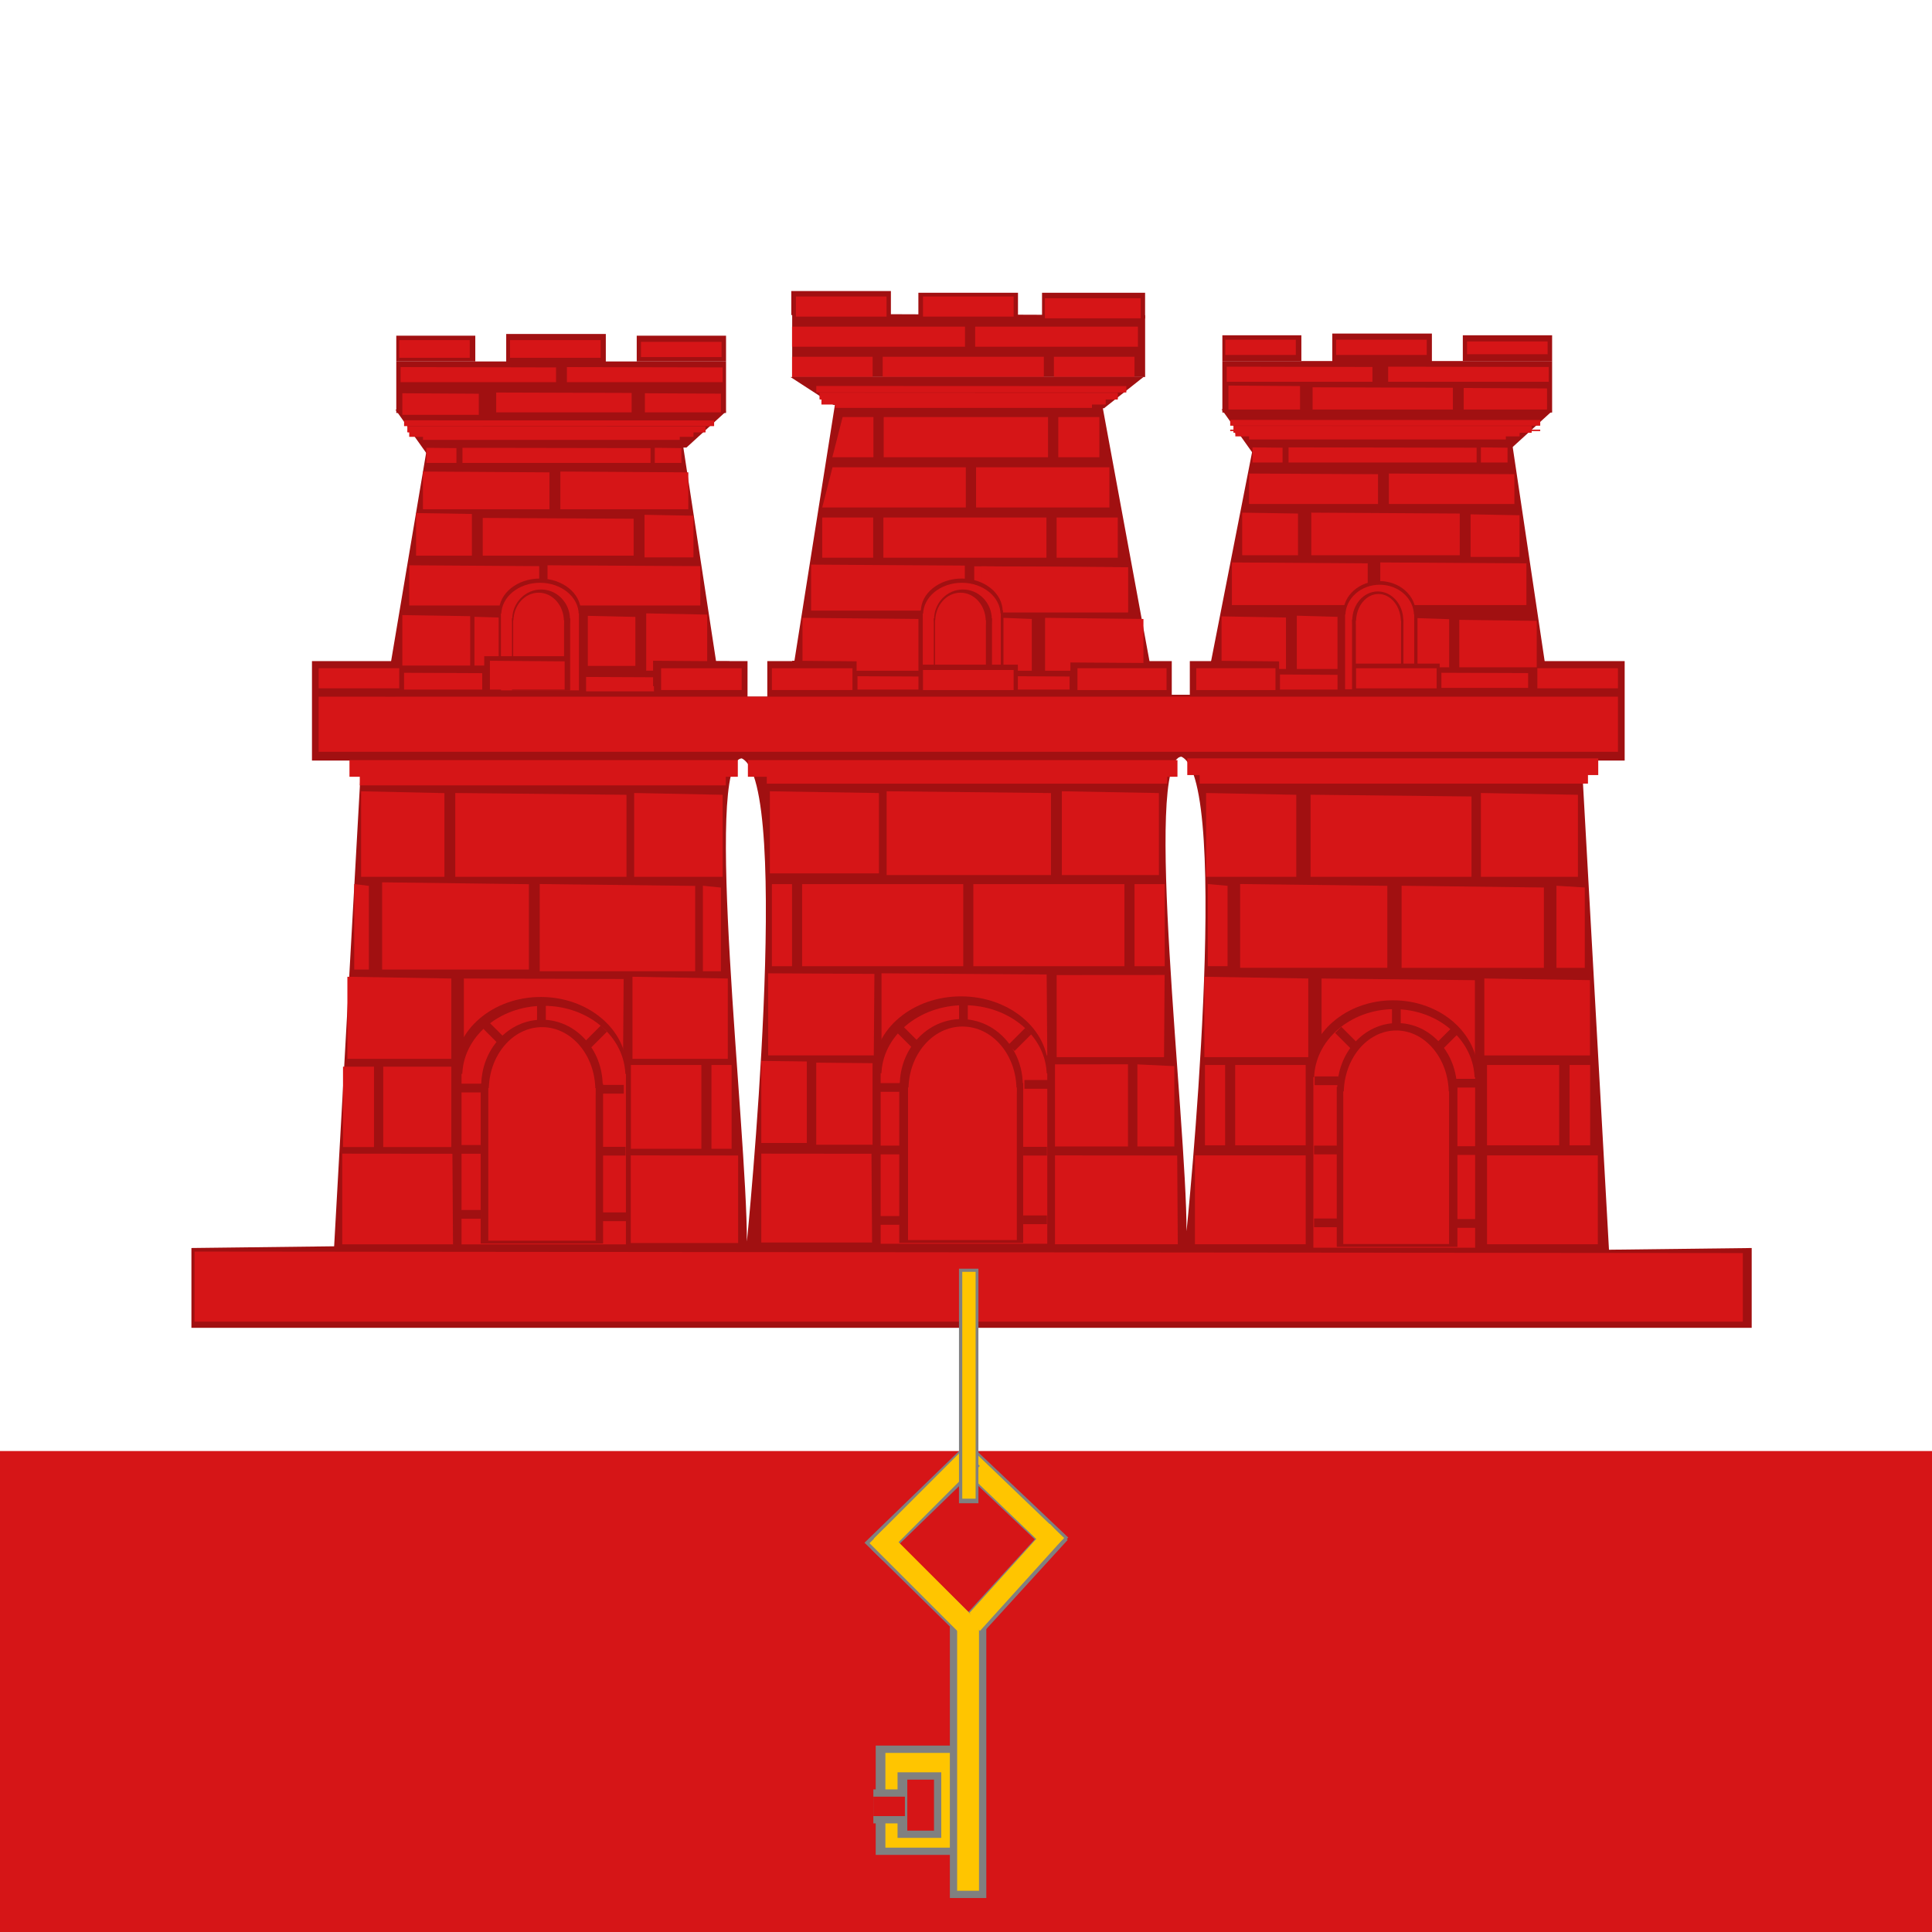
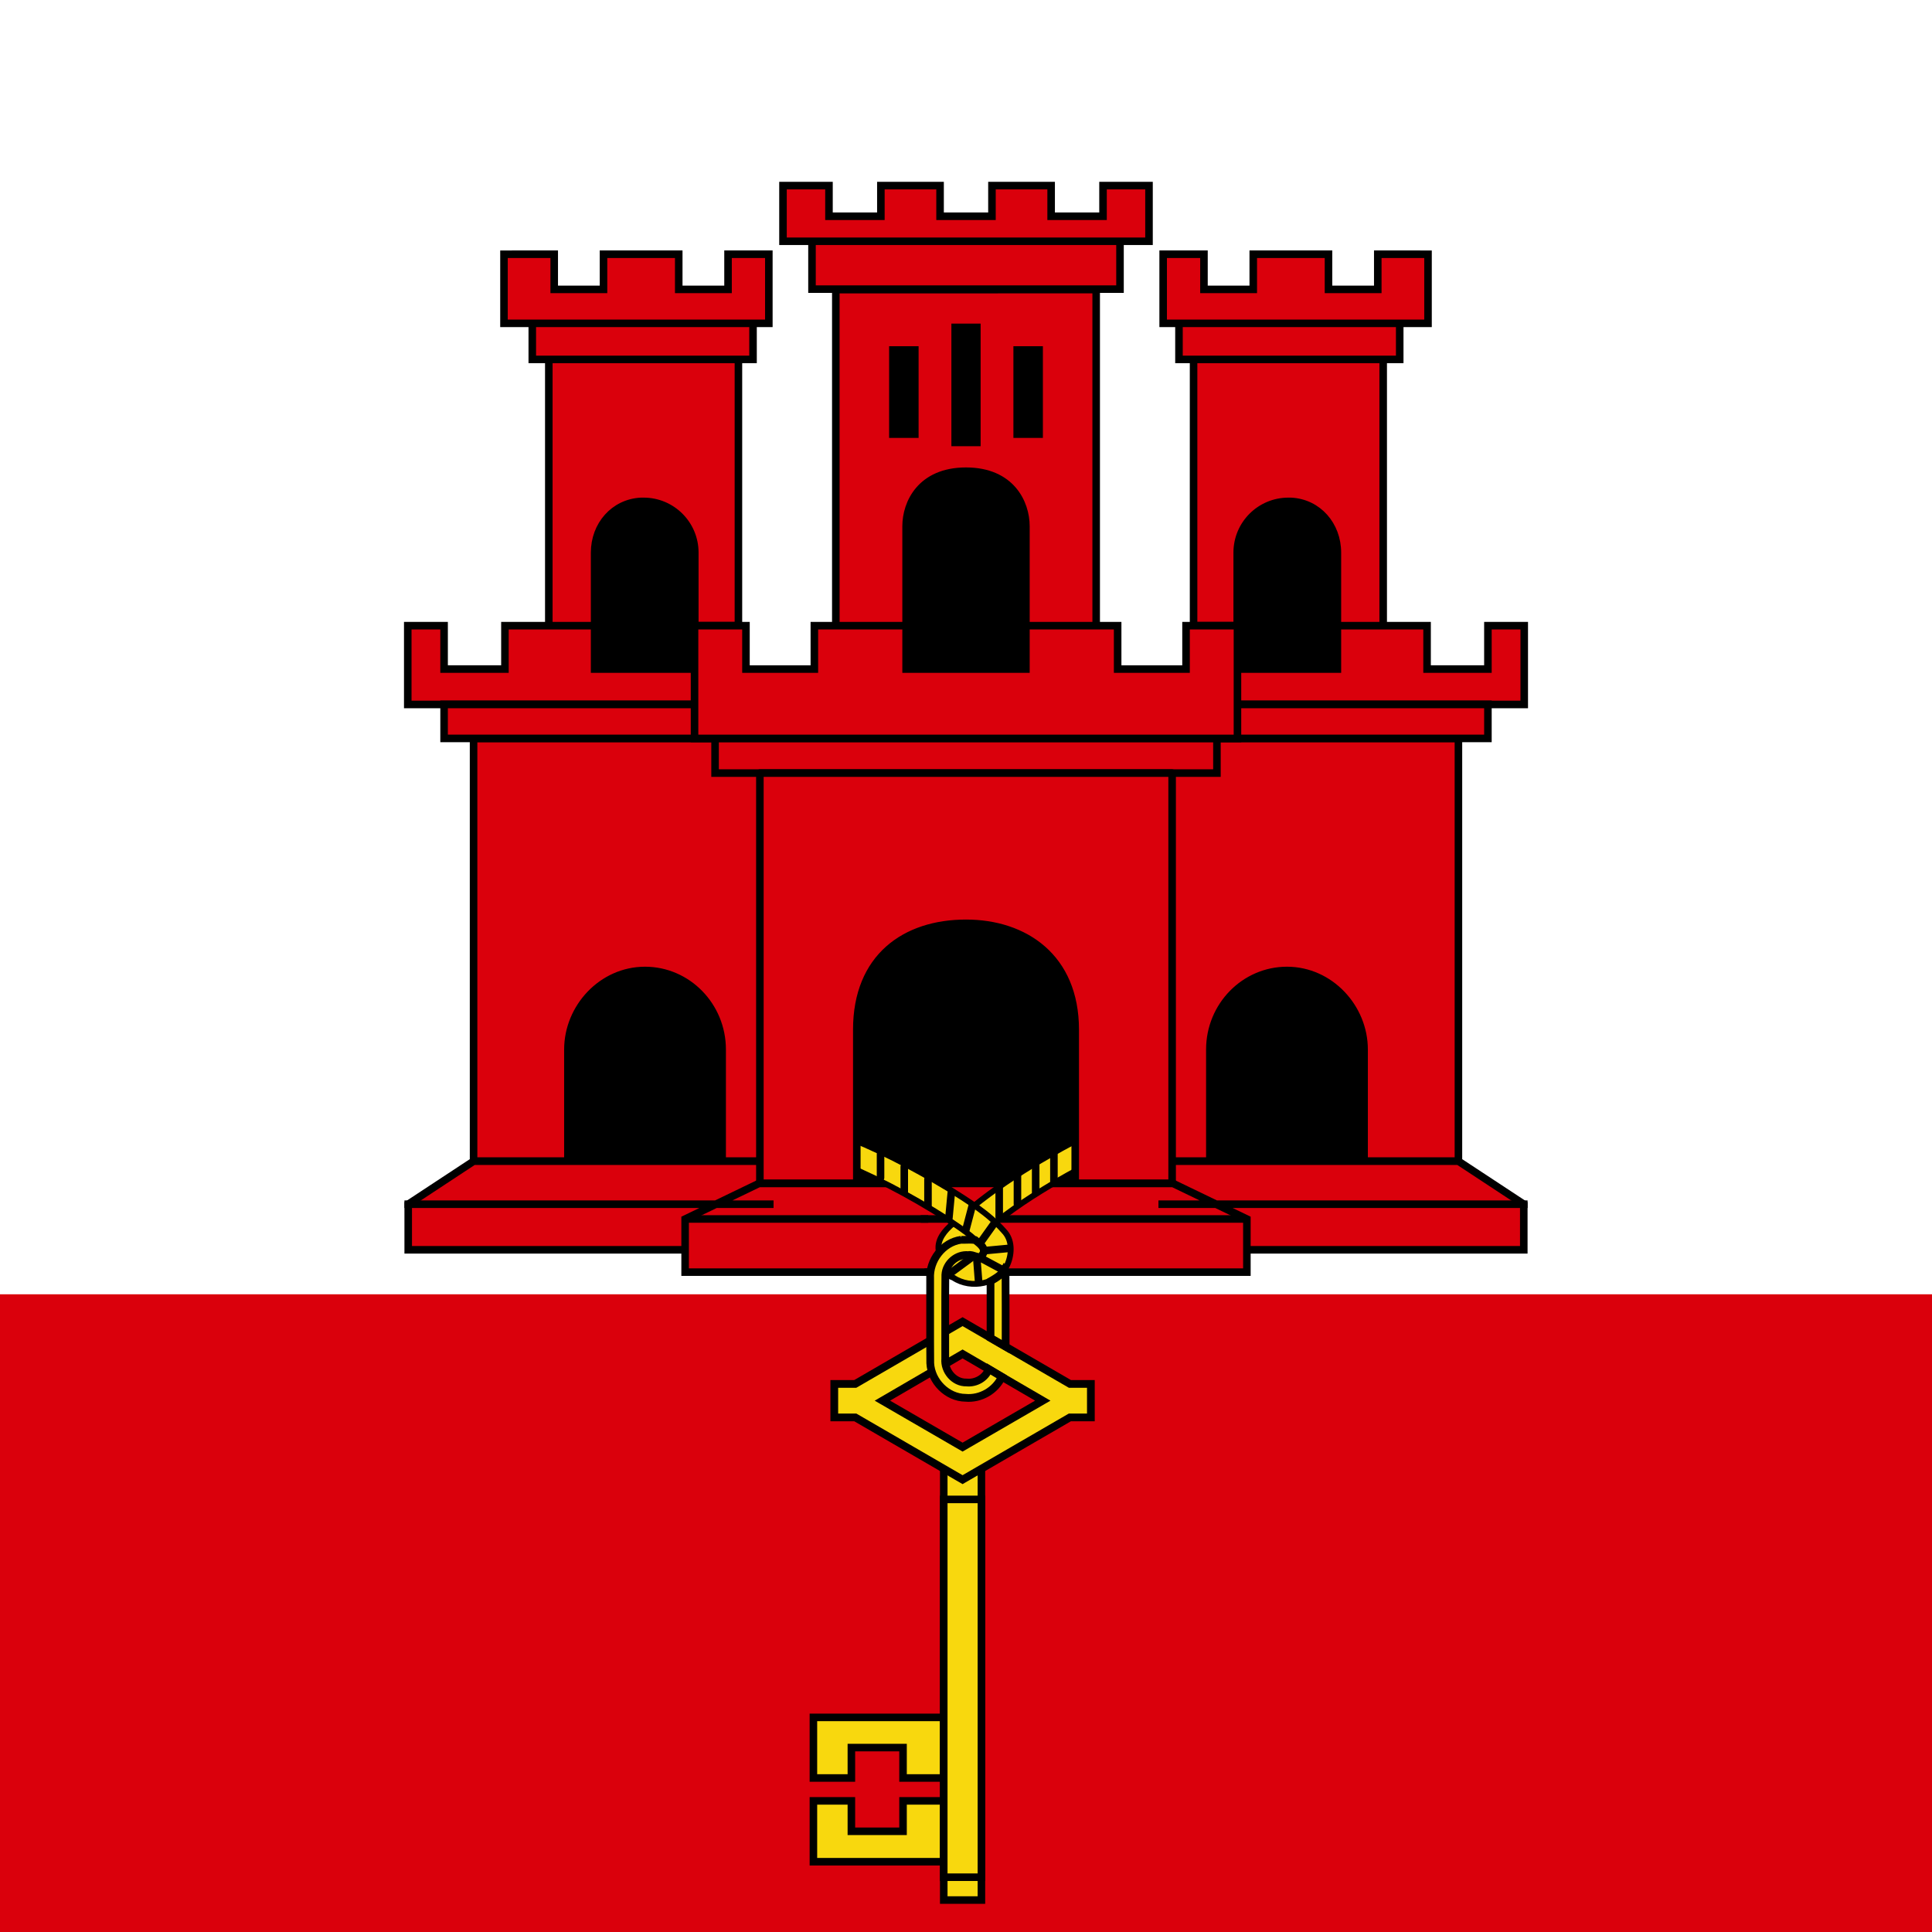
- <svg xmlns="http://www.w3.org/2000/svg" height="512" width="512">
-   <defs>
-     <clipPath id="a">
-       <path fill-opacity=".67" d="M0 0h512v512H0z" />
-     </clipPath>
-   </defs>
-   <g clip-path="url(#a)">
-     <path fill-rule="evenodd" fill="#fff" d="M-254.55 0h1021.8v510.88h-1021.8z" />
-     <path d="M405.2 175.1zm-71.913-62.795l-12.743 64.988 88.98-.91-9.56-64.07" fill="#a11011" />
-     <path fill-rule="evenodd" fill="#a11011" d="M276.15 77.584h27.31v6.827h-27.31zM243.38 77.584h26.398v6.827H243.38zM209.7 77.13h26.398v6.37H209.7z" />
-     <path d="M301.84 99.56zm-91.904-16.392v16.75h93.536V83.525l-93.536-.358M221.33 106.84l-10.926 69.082 94.438.458-12.743-69.082m2.96 66.43z" fill="#a11011" />
-     <path fill-rule="evenodd" fill="#d61517" d="M-256 384.54H768.2V512H-256z" />
-     <path fill-rule="evenodd" fill="#a11011" d="M82.674 175.2h347.88v26.356H82.674z" />
-     <path d="M95.91 198.65l-7.36 131.63-37.822.455v21.157h413.49v-21.157l-37.822.455-7.357-131.92-323.12-.628z" fill="#a11011" />
-     <path fill="#d61517" d="M204.56 234.3v21.755h5.338V234.3h-5.338m8.008 0v21.755h42.707V234.3h-42.707m45.377 0v21.755h40.038V234.3h-40.038m42.707 0v21.755h8.007V234.3h-8.008zM366.97 256.01zm-38.317-21.736v22.21h38.997v-21.736l-38.997-.475M316.67 306.19v23.548h29.36V306.19h-29.36m32.03 0v14.718h5.34V306.19h-5.34m37.37 0v14.718h5.338V306.19h-5.338m8.008 0v23.548h29.36V306.19h-29.36zM319.33 282.23v21.3h5.338v-21.3h-5.338m8.008 0v21.3h18.684v-21.3h-18.684zM394.07 282.23v21.3h19.135v-21.3H394.07m21.87 0v21.3h5.466v-21.3h-5.467zM317.91 201.89v5.78h102.92v-5.78H317.91zM101.56 282.68v21.3h18.04v-21.3h-18.04zM167.19 282.23v22.21h18.684v-22.21H167.19m21.354 0v22.21h5.338v-22.21h-5.338zM203.21 202.35v5.325h106.1v-5.325h-106.1zM95.343 202.81v5.325h97.002v-5.325H95.343z" />
-     <path d="M313.08 200.53c-10.186.754 1.348 96.04 1.367 125.75 0 0 12.182-119.51-1.367-125.75z" fill="#fff" />
-     <path fill="#d61517" d="M84.444 184.62v14.61h344.33v-14.61H84.444z" />
-     <path d="M196.57 200.98c-10.186.767 1.348 97.777 1.367 128.03 0 0 12.182-121.67-1.367-128.03z" fill="#fff" />
-     <path d="M90.9 282.68v21.3h8.217v-21.3H90.9zM90.693 305.73v24.03h29.36l-.16-24-29.2-.03m28.85 23.517zM454.7 349.85zM51.55 331.678v18.57h410.32v-18.173l-410.32-.397M167.16 306.19v23.226h28.45v-23.203l-28.45-.023m27.954 22.73zM201.75 305.73v23.548h29.36l-.16-23.52-29.2-.028m28.85 23.045zM279.58 306.19v23.548h32.547l-.16-23.52-32.388-.028m31.978 23.045zM139.48 256.45zm-38.208-22.626v23.12h38.887V234.32l-38.888-.495M97.684 256.46zm-3.806-22.18v22.664h3.874v-22.18l-3.874-.485M183.51 256.9zm-40.476-22.626v23.12h41.195V234.77l-41.196-.495M190.97 256.91zm-4.7-22.18v22.664h4.783v-22.18l-4.783-.485M346.23 279.7zm-27.06-20.845v21.3h27.54V259.31l-27.54-.455M420.87 279.26zm-27.507-19.954v20.39h27.996v-19.954l-27.997-.436M390.15 279.71zm-39.92-20.4v20.846h40.63v-20.4l-40.63-.445" fill="#d61517" />
-     <path d="M315.23 183.92zm-4.7-9.264v9.466h4.783v-9.264l-4.783-.202" fill="#fff" />
-     <path d="M325.23 255.57zm-5.147-21.29v21.755h5.238v-21.29l-5.237-.465M408.49 256.02zm-37.052-21.29v21.755h37.71v-21.29l-37.71-.465M419.86 256.02zm-7.383-21.29v21.755h7.514v-21.29l-7.513-.465M343.11 231.89zm-23.482-21.736v22.21h23.9v-21.736l-23.9-.475M389.21 231.9zm-41.894-21.29v21.755h42.64v-21.29l-42.64-.465M417.72 231.89zm-25.27-21.736v22.21h25.72v-21.736l-25.72-.475M201.75 281.15v21.755h12.066v-21.61l-12.066-.145m11.855 21.29zM216.31 281.61v21.755h14.93v-21.61l-14.93-.145m14.67 21.29zM279.58 282.07v21.755h19.348V282.05l-19.348.02m19.01 21.29zM311.04 303.36zm-9.62-21.29v21.755h9.79v-21.29l-9.79-.465M92.612 201.44v4.415h102.92v-4.415H92.612zM198.2 201.44v4.415h113.84v-4.415H198.2zM314.64 200.98v4.415h108.91v-4.415H314.64zM119.12 280.14zm-27.06-21.29v21.755h27.54v-21.29l-27.54-.465M192.44 280.14zm-24.824-21.29v21.755h25.265v-21.29l-25.264-.465M122.93 259.31v21.755h42.183l.16-21.61-42.343-.145m41.447 21.29zM203.57 257.94v21.755h27.996l.16-21.61-28.156-.145m27.507 21.29zM276.77 279.23zm-43.16-21.29v21.755h43.927l-.16-21.45-43.766-.306M280.03 258.4v21.755h28.45l.16-21.774-28.61.02m27.954 21.29zM232.42 230.99zm-28.402-21.29v21.755h28.906v-21.29l-28.906-.465M277.76 231.43zm-42.79-21.736v22.21h43.55v-21.736l-43.55-.475M306.67 231.43zm-25.27-21.736v22.21h25.72v-21.736l-25.72-.475" fill="#d61517" />
-     <path d="M186.73 182.38zM113 119.585l-10.926 64.988 88.98-.91-10.015-65.438" fill="#a11011" />
-     <path fill="#d61517" d="M220.62 123.84l-2.718 10.65h38.052v-10.65H220.62m38.052 0v10.65h35.334v-10.65h-35.334zM217.9 137.15v10.65h13.503v-10.65H217.9m16.204 0v10.65h43.21v-10.65h-43.21m45.91 0v10.65h16.204v-10.65h-16.204zM223.3 110.53l-2.722 10.65h10.887v-10.65H223.3m10.887 0v10.65h43.548v-10.65h-43.548m46.27 0v10.65h10.886v-10.65h-10.887zM209.9 86.565v5.325h45.832v-5.325H209.9m48.528 0v5.325h43.136v-5.325h-43.136zM209.9 94.553v5.325h21.354v-5.325H209.9m24.023 0v5.325h42.707v-5.325h-42.707m45.377 0v5.325h21.354v-5.325H279.3zM244.6 78.578v5.325h24.023v-5.325H244.6zM84.444 177.09v5.325h21.354v-5.325H84.444zM407.42 177.09v5.325h21.354v-5.325H407.42zM127.43 182.66zm-20.352-4.364v4.46h20.714v-4.365l-20.714-.094M172.99 183.13zm-17.67-3.735v3.817h17.984v-3.735l-17.983-.08" />
-     <path d="M203.25 184.34zm-5.147-10.6v10.832h5.238v-10.6l-5.237-.232" fill="#fff" />
-     <path d="M124.29 176.09zm-17.67-13.088v13.374h17.984v-13.088l-17.983-.286M134.91 176.1zm-9.172-12.643v12.92h9.335v-12.644l-9.335-.276M187.13 177.42zm-15.88-14.87v15.195h16.162v-14.87l-16.162-.325M168.16 176.18zm-12.38-12.98v13.264h12.6v-12.98l-12.6-.284" fill="#d61517" />
-     <path d="M192.98 181.7zm-19.905-6.591v6.734h20.258v-6.591l-20.258-.144M295.06 173.73zm-74.187-66.43l-11.383-7.384h93.534l-10.47 8.293" fill="#a11011" />
-     <path fill="#d61517" d="M210.92 78.578v5.325h24.023v-5.325H210.92zM276.91 79.033v5.325h25.388v-5.325H276.91z" />
-     <g fill="#d61517">
-       <path d="M288.207 108.076zm-66.875-1.692v1.73h68.05v-1.693l-68.05-.036" />
-       <path d="M291.718 107.166zm-74.03-1.692v1.73h75.332v-1.693l-75.333-.036" />
-       <path d="M294.834 105.8zm-77.61-1.692v1.73h78.974v-1.693l-78.974-.037" />
-       <path d="M294.834 105.8zm-77.61-1.692v1.73h78.974v-1.693l-78.974-.037M297.067 103.98zm-80.74-1.693v1.73h82.16v-1.693l-82.16-.037" />
+ <svg xmlns="http://www.w3.org/2000/svg" xmlns:xlink="http://www.w3.org/1999/xlink" height="512" width="512">
+   <path fill="#da000c" d="M0 0h512v512H0z" />
+   <path fill="#fff" d="M0 0h512v343H0z" />
+   <g transform="matrix(2 0 0 2 -256 0)" stroke="#000">
+     <g id="a" fill="#da000c" stroke-linecap="square">
+       <path fill="#000" stroke="none" d="M196.57 116.303h64v43.993h-64z" />
+       <path d="M229.82 153.865h-39.07l-8.66 5.7v6.04h47.73M213.47 128.594c5.624 0 10.218 4.69 10.218 10.47v14.78h7.343v-56h-40.28v56h12.5v-14.78c0-5.555 4.515-10.47 10.22-10.47z" />
+       <path fill="#000" stroke="none" d="M204.528 59.962h18.523v33.96H204.53z" />
+       <path d="M223 88.656h-16.21v-5.75h-11.884v5.75h-8.062v-5.75h-4.813v10.438H223m-36.156-.038h34.97v4.538h-34.97zM200.72 47.625v35.28h6.07V73.22c0-3.63 2.563-6.6 6.148-6.782.115-.006.226 0 .343 0a6.78 6.78 0 0 1 6.782 6.78v9.688h5.782v-35.28zM198.53 42.844v4.78h29.25v-4.78zM194.78 33.688v9.156h35.095v-9.157h-5.406v4.657h-6.532v-4.657h-9.97v4.657h-6.53v-4.657zM182.09 159.564H230M261 156.813h-32.438l-9.78 4.718v7.032H261" />
+       <path d="M218.77 161.52H262" stroke-linecap="butt" />
    </g>
-     <path d="M243.12 182.68zm-15.88-3.474v3.55h16.162v-3.474l-16.162-.076M283.21 182.68zm-13.644-3.474v3.55h13.887v-3.474l-13.887-.076M117.39 231.88zM95.696 209.7v22.664h22.08v-22.18l-22.08-.485M242.86 177.45zm-30.19-13.718v14.018h30.727v-13.718l-30.727-.3M302.57 177.45zm-25.61-13.718v14.018h26.065v-13.718l-26.065-.3M273.31 177.45zm-7.383-13.718v14.018h7.514v-13.718l-7.513-.3" fill="#d61517" />
-     <path d="M226.71 182.14zm-16.774-7.037v7.19h17.072v-7.036l-17.072-.154" fill="#a11011" />
-     <path fill="#d61517" d="M175.2 177.09v5.78h21.354v-5.78H175.2m29.36 0v5.78h21.355v-5.78H204.56z" />
-     <path d="M304.02 182.15zm-20.352-6.591v6.734h20.714v-6.591l-20.714-.144" fill="#a11011" />
-     <path d="M165.23 231.89zm-44.578-21.736v22.21h45.37v-21.736l-45.37-.475M191.1 231.89zm-23.035-21.736v22.21h23.444v-21.736l-23.445-.475M254.98 161.56zm-40.03-11.936v12.197h40.74v-11.935l-40.74-.26M298.21 162.01zm-40.03-11.936v12.197h40.74v-11.935l-40.74-.26" fill="#d61517" />
-     <path fill-rule="evenodd" fill="#a11011" d="M168.74 88.962h23.667v6.827H168.74zM134.15 88.507h26.398v7.737H134.15zM105.02 88.962h20.937v6.827H105.02z" />
-     <path d="M189.57 109.24zm-76.616 10.8l-8.146-11.472 87.616.455-10.497 9.576" fill="#a11011" />
-     <path fill="#d61517" d="M105.8 102.54v5.325h18.684v-5.325H105.8m21.354 0v5.325h42.707v-5.325h-42.706m45.377 0v5.325h18.685v-5.325H172.53zM105.8 90.138v4.68h18.684v-4.68H105.8m29.36 0v4.68h24.024v-4.68H135.16zM169.86 90.593v4.038h21.354v-4.037H169.86z" />
-     <path fill-rule="evenodd" fill="#a11011" d="M105.02 95.79h87.387v13.654H105.02z" />
-     <path d="M142.29 160.22zm-33.845-10.416v10.643h34.446V150.03l-34.445-.226M184.89 160.22zm-39.788-10.416v10.643h40.495V150.03l-40.495-.226M146.64 101.2zm-40.476-3.92v4.006h41.195v-3.92l-41.196-.085M124.8 147.01zm-14.54-11.046v11.287h14.798v-11.045l-14.797-.24M167.22 147.04zm-39.288-9.786v10h39.986v-9.786l-39.986-.214M183.55 147.47zm-12.75-11.046v11.287h12.976v-11.045l-12.976-.24M145.03 134.75zm-32.95-9.786v10h33.536v-9.786l-33.536-.214M181.82 134.75zm-33.32-9.786v10h33.912v-9.786l-33.913-.214M171.53 122.59zm-48.973-3.92v4.006H172.4v-3.92l-49.843-.085M180.46 122.59zm-6.936-3.92v4.006h7.06v-3.92l-7.06-.085M120.82 122.59zm-7.83-3.92v4.006h7.97v-3.92l-7.97-.085M190.79 101.2zm-40.553-3.92v4.006h41.273v-3.92l-41.273-.085M126.53 109.81zm-19.905-5.593v5.715h20.258v-5.592l-20.258-.123M166.76 109.17zm-35.263-5.147v5.26h35.89v-5.148l-35.89-.112M190.7 109.18zm-19.796-4.963v5.07h20.148v-4.96l-20.148-.11" fill="#d61517" />
-     <g fill="#d61517">
-       <path d="M178.967 116.536zm-66.875-1.505v1.54h68.05v-1.506l-68.05-.033" />
-       <path d="M182.478 115.727zm-74.03-1.506v1.54h75.332v-1.506l-75.333-.032" />
-       <path d="M185.594 114.512zm-77.61-1.505v1.538h78.974v-1.505l-78.974-.033" />
-       <path d="M185.594 114.512zm-77.61-1.505v1.538h78.974v-1.505l-78.974-.033M187.827 112.892zm-80.74-1.505v1.538h82.16v-1.505l-82.16-.033" />
+     <use height="100%" width="100%" xlink:href="#a" transform="matrix(-1 0 0 1 512 0)" />
+     <g fill="#f8d80e">
+       <g stroke-linecap="round">
+         <path d="M273.297 150.03c-2.654.884-5.053 2.37-7.47 3.754-3.1 1.83-6.106 3.827-8.903 6.1-.985.648-1.93 1.36-2.69 2.272-1.025.878-2.064 2.055-1.868 3.513.05.642.873-.756 1.414-.824a4.39 4.39 0 0 1 3.142-.47c1.27-1.34 2.91-2.237 4.325-3.407 3.004-2.244 6.236-4.17 9.525-5.962 1.148-.59 2.3-1.186 3.525-1.602l-1-3.375z" stroke-width=".768" />
+         <path d="M260.4 157.39v3.913M262.817 155.685v3.883M265.233 154.18v3.858M267.65 152.694v3.98" />
+         <path d="M238.89 150.156l-1.186 3.313c5.536 2.1 10.808 4.877 15.797 8.06 1.692 1.15 3.468 2.265 4.797 3.845.293.81-.514 1.49-1.314 1.244-.732-.25-1.453-.533-2.226-.005-1.107.503-2.106 2.14-.426 2.69 2.316 1.556 6.083.88 7.196-1.844.58-1.4.618-3.195-.508-4.344-2.063-2.364-4.797-4.008-7.42-5.672-4.69-2.82-9.574-5.374-14.707-7.288z" stroke-width=".768" />
+         <path d="M254.05 158.035l-.313 3.34M256.832 159.74l-.862 3.27M259.804 162.012l-1.808 2.537M260.715 168.18l-2.61-1.4M261.528 165.43l-2.995.28M257.665 169.765l-.205-2.633M256.568 166.756l-2.473 1.822M244.677 152.937v3.115M250.963 156.244v3.534M247.82 154.593v3.32" />
+       </g>
+       <path d="M235.78 227.563v8.03h5.032v-4.03h6.844v4.03h5.406v-8.03zm0 11.062v8.063h17.282v-8.063h-5.406v4.03h-6.844v-4.03z" />
+       <path d="M253.052 193.65h4.99v58.116h-4.99z" />
+       <path d="M253.052 198.68h4.99v50.06h-4.99z" />
+       <path d="M255.547 179.406l10.625 6.188-10.625 6.156-10.625-6.156zm-14.22 3.97h-2.78v4.436h2.78l14.22 8.25 14.22-8.25h2.78v-4.437h-2.78l-14.22-8.25z" stroke-width="1.024" />
+       <path d="M255.344 164.28c-2.42.34-4.226 2.73-4.094 5.135.01 3.738-.018 7.476.014 11.214.13 2.407 2.233 4.565 4.675 4.587 1.984.188 3.978-.972 4.81-2.78l-1.718-1.03c-.444 1.183-1.724 1.917-2.97 1.78-1.634.046-2.958-1.544-2.812-3.134.01-3.713-.02-7.428.015-11.14.09-1.516 1.535-2.755 3.048-2.6.626-.18 1.487.676 1.875-.063.583-.83-.415-1.477-.97-1.937-.613-.085-1.253-.008-1.874-.032zm5.78 3.907c-.395.746-1.215 1.19-1.874 1.58v7.514l2 1.157c-.008-3.204.016-6.408-.01-9.61-.033-.198-.01-.5-.115-.64z" stroke-width="1.024" />
    </g>
-     <path d="M354.19 182.67zm-14.986-3.92v4.006h15.252v-3.92l-15.252-.085M404.57 182.21zm-22.588-3.92v4.006h22.99v-3.92l-22.99-.085M406.89 176.57zm-20.167-12.305v12.574h20.525v-12.306l-20.525-.27M383.89 176.56zm-8.243-12.75v13.028h8.39v-12.75l-8.39-.28M340.5 176.99zm-16.775-13.642v13.94h17.073v-13.642l-17.073-.298M354.26 176.99zm-10.59-13.826v14.128h10.778v-13.826l-10.78-.302" fill="#d61517" />
-     <path d="M338.66 183.03zm-17.67-7.928v8.1h17.984v-7.926l-17.983-.174" fill="#a11011" />
-     <path fill="#d61517" d="M285.54 177.09v5.78h23.613v-5.78H285.54m31.484 0v5.78h20.99v-5.78h-20.99zM298.25 162.01zm-38.132-11.936v12.197h38.81v-11.935l-38.81-.26" />
-     <path fill-rule="evenodd" fill="#a11011" d="M387.66 88.852h23.667v6.827H387.66zM353.07 88.397h26.398v7.737H353.07zM323.94 88.852h20.937v6.827H323.94z" />
-     <path d="M408.49 109.13zm-76.616 10.8l-8.146-11.472 87.617.455-10.497 9.576" fill="#a11011" />
-     <path fill="#d61517" d="M324.72 102.43v5.325h18.684v-5.325H324.72m21.354 0v5.325h42.707v-5.325h-42.706m45.377 0v5.325h18.685v-5.325H391.45zM324.72 90.027v4.038h18.684v-4.038H324.72m29.36 0v4.038h24.024v-4.038H354.08zM388.78 90.483v3.394h21.354v-3.394H388.78z" />
-     <path fill-rule="evenodd" fill="#a11011" d="M323.94 95.68h87.387v13.653H323.94z" />
-     <path d="M361.83 160.1zm-35.372-11.046v11.287h36v-11.045l-36-.24M403.84 160.1zm-38.055-11.046v11.287h38.73v-11.045l-38.73-.24M363.04 101.09zm-37.946-3.92v4.006h38.62v-3.92l-38.62-.085M343.73 146.9zm-14.54-11.046v11.287h14.798v-11.045l-14.797-.24M386.16 146.9zm-38.655-11.046v11.287h39.342v-11.045l-39.342-.24M402.47 147.35zm-12.75-11.046v11.287h12.976v-11.045l-12.976-.24M364.59 133.39zm-33.583-7.896v8.068h34.18v-7.896l-34.18-.172M400.75 133.39zm-32.688-7.896v8.068h33.27v-7.896l-33.27-.172M390.45 122.48zm-48.973-3.92v4.006h49.843v-3.92l-49.843-.085M399.39 122.48zm-6.936-3.92v4.006h7.06v-3.92l-7.06-.085M339.75 122.48zm-7.83-3.92v4.006h7.97v-3.92l-7.97-.085M409.69 101.09zm-41.818-3.92v4.006h42.56v-3.92l-42.56-.085M344.19 108.4zm-18.64-6.223v6.36h18.97v-6.224l-18.97-.136M384.38 108.41zm-36.528-5.777v5.903h37.177v-5.777l-37.178-.127M409.59 108.41zm-21.694-5.593v5.715h22.08v-5.592l-22.08-.123" fill="#d61517" />
-     <g fill="#d61517">
-       <path d="M397.895 116.425zm-66.875-1.505v1.538h68.05v-1.505l-68.05-.033" />
-       <path d="M401.406 115.616zm-74.03-1.506v1.538h75.332v-1.505l-75.333-.032" />
-       <path d="M404.522 114.4zm-77.61-1.504v1.538h78.974v-1.505l-78.974-.034" />
-       <path d="M404.522 114.4zm-77.61-1.504v1.538h78.974v-1.505l-78.974-.034M406.755 112.78zm-80.74-1.504v1.538h82.16v-1.505l-82.16-.034" />
+     <g fill="#da000c">
+       <path fill="#000" stroke="none" d="M240.803 38.35h29.33v53.256h-29.33z" />
+       <path d="M238.75 38.375v44.563h9.313v-13.22c0-3.048 1.952-7.28 7.937-7.28s7.938 4.232 7.938 7.28v13.22h9.312V38.374zm15.813 5h2.875v15.25h-2.875zm-8.25 3h2.906V57.53h-2.907zm16.468 0h2.908V57.53h-2.907zM235.594 31.97v6.343h40.812v-6.344zM231.75 24.594v7.375h48.5v-7.376h-6.094v4.062h-6.875v-4.062h-7.842v4.062h-6.875v-4.062h-7.844v4.062h-6.876v-4.062zM222.75 97.844v4.594h66.5v-4.594z" />
+       <path d="M220.03 82.906v14.938h71.94V82.906h-6.814v5.75h-9.062v-5.75h-12.156v5.75h-15.875v-5.75h-12.157v5.75h-9.062v-5.75z" />
+       <path d="M228.688 102.438v54.343h12.843v-20.343c0-9.582 6.398-14.093 14.47-14.093 7.76 0 14.47 4.51 14.47 14.094v20.343h12.842v-54.343z" stroke-linejoin="round" />
    </g>
-     <g fill="#d61517">
-       <path d="M397.895 115.162zm-66.875-.383v.39h68.05v-.383l-68.05-.008" />
-       <path d="M401.406 114.956zm-74.03-.384v.392h75.332v-.383l-75.333-.007" />
-       <path d="M404.522 114.646zm-77.61-.383v.392h78.974v-.383l-78.974-.01" />
-       <path d="M404.522 114.646zm-77.61-.383v.392h78.974v-.383l-78.974-.01M406.755 114.234zm-80.74-.383v.392h82.16v-.383l-82.16-.01" />
-     </g>
-     <path fill-rule="evenodd" fill="gray" d="M232.07 462.6h19.954v28.965H232.07z" />
-     <path fill-rule="evenodd" fill="#ffc500" d="M234.64 464.54h17.38v25.103h-17.38z" />
-     <path fill-rule="evenodd" fill="gray" d="M237.86 469.68h11.586v17.38H237.86z" />
-     <path fill-rule="evenodd" fill="#d61517" d="M240.44 471.62h7.08v13.517h-7.08z" />
-     <g fill-rule="evenodd" stroke-width="1pt">
-       <path fill="gray" d="M231.443 474.208h7.724v9.01h-7.724z" />
-       <path fill="#d61517" d="M231.443 476.134h8.367v5.15h-8.367z" />
-     </g>
-     <g fill-rule="evenodd" stroke-width="1pt">
-       <path fill="gray" d="M261.382 502.994h-9.656v-75.312h9.656z" />
-       <path fill="#ffc500" d="M259.445 501.068h-5.793v-71.45h5.793z" />
-     </g>
-     <path fill-rule="evenodd" fill="gray" d="M283.112 407.475l-4.69 4.442-25.197-23.854 4.69-4.442z" />
-     <path fill-rule="evenodd" fill="gray" d="M261.015 432.113l-4.433-4.854 21.935-24.02 4.433 4.856z" />
-     <path fill-rule="evenodd" fill="#ffc500" d="M254.326 388.39l3.834-3.676 23.857 22.875-3.834 3.676z" />
-     <path fill-rule="evenodd" fill="#ffc500" d="M259.698 432.207l-3.55-3.928 22.09-24.446 3.552 3.93z" />
-     <path fill-rule="evenodd" fill="gray" d="M230.87 410.55l4.432-4.357 21.936 21.557-4.434 4.357z" />
-     <path fill-rule="evenodd" fill="gray" d="M254.87 383.84l4.8 4.654-25.773 25.005-4.798-4.657z" />
-     <path fill-rule="evenodd" fill="#ffc500" d="M235.31 411.494l-3.738-3.74 23.268-23.268 3.74 3.74z" />
-     <path fill-rule="evenodd" fill="gray" d="M254.14 336.22h5.15v62.156h-5.15z" />
-     <path fill-rule="evenodd" fill="#ffc500" d="M255.01 337.05h3.54v60.114h-3.54zM230.432 408.962l3.992-3.99 24.837 24.836-3.99 3.99z" />
-     <g fill-rule="evenodd" transform="matrix(1.31 0 0 1.056 -279.63 -7.672)" stroke-width="1pt" fill="#a11011">
-       <path d="M477.98 275.98h34.57v44.3h-34.57z" />
-       <rect ry="18.298" height="36.596" width="34.311" y="258.3" x="478.13" />
-     </g>
-     <g fill-rule="evenodd" transform="matrix(1.24 0 0 1.02 -244.64 3.97)" stroke-width="1pt" fill="#d61517">
-       <path d="M477.98 275.98h34.57v44.3h-34.57z" />
-       <rect ry="18.298" height="36.596" width="34.311" y="258.3" x="478.13" />
-     </g>
-     <g fill-rule="evenodd" transform="matrix(.925 0 0 .957 -87.88 23.926)" stroke-width="1pt" fill="#a11011">
-       <path d="M477.98 275.98h34.57v44.3h-34.57z" />
-       <rect ry="18.298" height="36.596" width="34.311" y="258.3" x="478.13" />
-     </g>
-     <path fill-rule="evenodd" fill="#d61517" d="M355.98 289.23h28.04v40.45h-28.04z" />
-     <rect fill-rule="evenodd" ry="16.707" height="33.414" width="27.829" y="273.09" x="356.11" fill="#d61517" />
-     <g fill-rule="evenodd" transform="matrix(1.348 0 0 1.056 -412.97 -8.717)" stroke-width="1pt" fill="#a11011">
-       <path d="M477.98 275.98h34.57v44.3h-34.57z" />
-       <rect ry="18.298" height="36.596" width="34.311" y="258.3" x="478.13" />
-     </g>
-     <g fill-rule="evenodd" transform="matrix(1.277 0 0 1.02 -376.99 2.924)" stroke-width="1pt" fill="#d61517">
-       <path d="M477.98 275.98h34.57v44.3h-34.57z" />
-       <rect ry="18.298" height="36.596" width="34.311" y="258.3" x="478.13" />
-     </g>
-     <g fill-rule="evenodd" transform="matrix(.95 0 0 .957 -215.77 22.88)" stroke-width="1pt" fill="#a11011">
-       <path d="M477.98 275.98h34.57v44.3h-34.57z" />
-       <rect ry="18.298" height="36.596" width="34.311" y="258.3" x="478.13" />
-     </g>
-     <g fill-rule="evenodd" transform="matrix(.834 0 0 .913 -158 36.213)" stroke-width="1pt" fill="#d61517">
-       <path d="M477.98 275.98h34.57v44.3h-34.57z" />
-       <rect ry="18.298" height="36.596" width="34.311" y="258.3" x="478.13" />
-     </g>
-     <g fill-rule="evenodd" transform="matrix(1.33 0 0 1.056 -515.42 -8.556)" stroke-width="1pt" fill="#a11011">
-       <path d="M477.98 275.98h34.57v44.3h-34.57z" />
-       <rect ry="18.298" height="36.596" width="34.311" y="258.3" x="478.13" />
-     </g>
-     <g fill-rule="evenodd" transform="matrix(1.26 0 0 1.02 -479.94 3.085)" stroke-width="1pt" fill="#d61517">
-       <path d="M477.98 275.98h34.57v44.3h-34.57z" />
-       <rect ry="18.298" height="36.596" width="34.311" y="258.3" x="478.13" />
-     </g>
-     <g fill-rule="evenodd" transform="matrix(.938 0 0 .957 -320.95 23.042)" stroke-width="1pt" fill="#a11011">
-       <path d="M477.98 275.98h34.57v44.3h-34.57z" />
-       <rect ry="18.298" height="36.596" width="34.311" y="258.3" x="478.13" />
-     </g>
-     <g fill-rule="evenodd" transform="matrix(.823 0 0 .913 -263.97 36.374)" stroke-width="1pt" fill="#d61517">
-       <path d="M477.98 275.98h34.57v44.3h-34.57z" />
-       <rect ry="18.298" height="36.596" width="34.311" y="258.3" x="478.13" />
-     </g>
-     <path d="M233.03 322.27v2.312h6.294v-2.312h-6.294zM121.19 320.66v2.312h6.294v-2.312h-6.294zM121.19 303.44v2.312h6.294v-2.312h-6.294zM121.35 287.19v2.312h6.294v-2.312h-6.294zM159.65 321.3v2.312h6.294V321.3h-6.294zM159.49 303.92v2.312h6.294v-2.312h-6.294zM159.01 287.51v2.312h6.294v-2.312h-6.294zM242.09 278.03l1.635-1.635-4.45-4.45-1.635 1.635 4.45 4.45zM271.16 322.11v2.312h6.294v-2.312h-6.294zM233.19 303.6v2.312h6.294V303.6h-6.294zM232.71 287.03v2.312h6.294v-2.312h-6.294zM271.16 303.92v2.312h6.294v-2.312h-6.294zM271.49 286.22v2.312h6.294v-2.312h-6.294zM348.24 322.91v2.312h6.294v-2.312h-6.294zM348.24 303.6v2.312h6.294V303.6h-6.294zM348.4 285.26v2.312h6.294v-2.312H348.4zM385.58 323.07v2.312h6.294v-2.312h-6.294zM385.42 303.76v2.312h6.294v-2.312h-6.294zM385.58 285.9v2.312h6.294V285.9h-6.294z" fill="#a11011" />
-     <g fill-rule="evenodd" transform="matrix(.56 0 0 .463 88.214 34.398)" stroke-width="1pt" fill="#a11011">
-       <path d="M477.98 275.98h34.57v44.3h-34.57z" />
-       <rect ry="18.298" height="36.596" width="34.311" y="258.3" x="478.13" />
-     </g>
-     <g fill-rule="evenodd" transform="matrix(.53 0 0 .447 103.13 39.5)" stroke-width="1pt" fill="#d61517">
-       <path d="M477.98 275.98h34.57v44.3h-34.57z" />
-       <rect ry="18.298" height="36.596" width="34.311" y="258.3" x="478.13" />
-     </g>
-     <g fill-rule="evenodd" transform="matrix(.394 0 0 .42 169.98 48.25)" stroke-width="1pt" fill="#a11011">
-       <path d="M477.98 275.98h34.57v44.3h-34.57z" />
-       <rect ry="18.298" height="36.596" width="34.311" y="258.3" x="478.13" />
-     </g>
-     <g fill-rule="evenodd" transform="matrix(.346 0 0 .4 193.94 54.093)" stroke-width="1pt" fill="#d61517">
-       <path d="M477.98 275.98h34.57v44.3h-34.57z" />
-       <rect ry="18.298" height="36.596" width="34.311" y="258.3" x="478.13" />
-     </g>
-     <path d="M371.21 265.24h-2.312v6.294h2.312v-6.294zM273.33 274.06l-1.635-1.635-4.45 4.45 1.635 1.635 4.45-4.45zM386.46 273.9l-1.635-1.635-4.45 4.45 1.635 1.635 4.45-4.45zM358.27 278.19l1.635-1.635-4.45-4.45-1.635 1.635 4.45 4.45zM129.37 270.66l-1.635 1.635 4.45 4.45 1.635-1.635-4.45-4.45zM256.48 264.76h-2.312v6.294h2.312v-6.294zM142.33 272.02h2.312v-6.294h-2.312v6.294zM154.77 276.23l1.635 1.635 4.45-4.45-1.635-1.635-4.45 4.45zM358.63 175.86v7.006h22.902v-7.006H358.63z" fill="#a11011" />
-     <path fill="#d61517" d="M359.37 177.09v5.325h21.354v-5.325H359.37z" />
-     <g fill-rule="evenodd" stroke-width="1pt">
-       <g transform="matrix(.632 0 0 .476 -58.145 30.37)" fill="#a11011">
-         <path d="M477.98 275.98h34.57v44.3h-34.57z" />
-         <rect ry="18.298" height="36.596" width="34.311" y="258.3" x="478.13" />
-       </g>
-       <g transform="matrix(.598 0 0 .46 -41.285 35.623)" fill="#d61517">
-         <path d="M477.98 275.98h34.57v44.3h-34.57z" />
-         <rect ry="18.298" height="36.596" width="34.311" y="258.3" x="478.13" />
-       </g>
-       <g transform="matrix(.446 0 0 .432 34.29 44.635)" fill="#a11011">
-         <path d="M477.98 275.98h34.57v44.3h-34.57z" />
-         <rect ry="18.298" height="36.596" width="34.311" y="258.3" x="478.13" />
-       </g>
-       <g transform="matrix(.39 0 0 .412 61.375 50.65)" fill="#d61517">
-         <path d="M477.98 275.98h34.57v44.3h-34.57z" />
-         <rect ry="18.298" height="36.596" width="34.311" y="258.3" x="478.13" />
-       </g>
-     </g>
-     <path d="M244.32 176.14v7.006h25.424v-7.006H244.32z" fill="#a11011" />
-     <path fill="#d61517" d="M244.6 177.55v5.325h24.023v-5.325H244.6z" />
-     <g fill-rule="evenodd" stroke-width="1pt">
-       <g transform="matrix(.632 0 0 .476 -169.935 30.37)" fill="#a11011">
-         <path d="M477.98 275.98h34.57v44.3h-34.57z" />
-         <rect ry="18.298" height="36.596" width="34.311" y="258.3" x="478.13" />
-       </g>
-       <g transform="matrix(.598 0 0 .46 -153.075 35.623)" fill="#d61517">
-         <path d="M477.98 275.98h34.57v44.3h-34.57z" />
-         <rect ry="18.298" height="36.596" width="34.311" y="258.3" x="478.13" />
-       </g>
-       <g transform="matrix(.446 0 0 .432 -77.5 44.635)" fill="#a11011">
-         <path d="M477.98 275.98h34.57v44.3h-34.57z" />
-         <rect ry="18.298" height="36.596" width="34.311" y="258.3" x="478.13" />
-       </g>
-       <g transform="matrix(.39 0 0 .412 -50.415 50.65)" fill="#d61517">
-         <path d="M477.98 275.98h34.57v44.3h-34.57z" />
-         <rect ry="18.298" height="36.596" width="34.311" y="258.3" x="478.13" />
-       </g>
-     </g>
-     <path d="M128.32 173.9v8.407h22.342V173.9H128.32z" fill="#a11011" />
-     <path d="M149.29 182.59zm-19.458-7.482v7.645h19.803v-7.482l-19.803-.162" fill="#d61517" />
  </g>
</svg>
